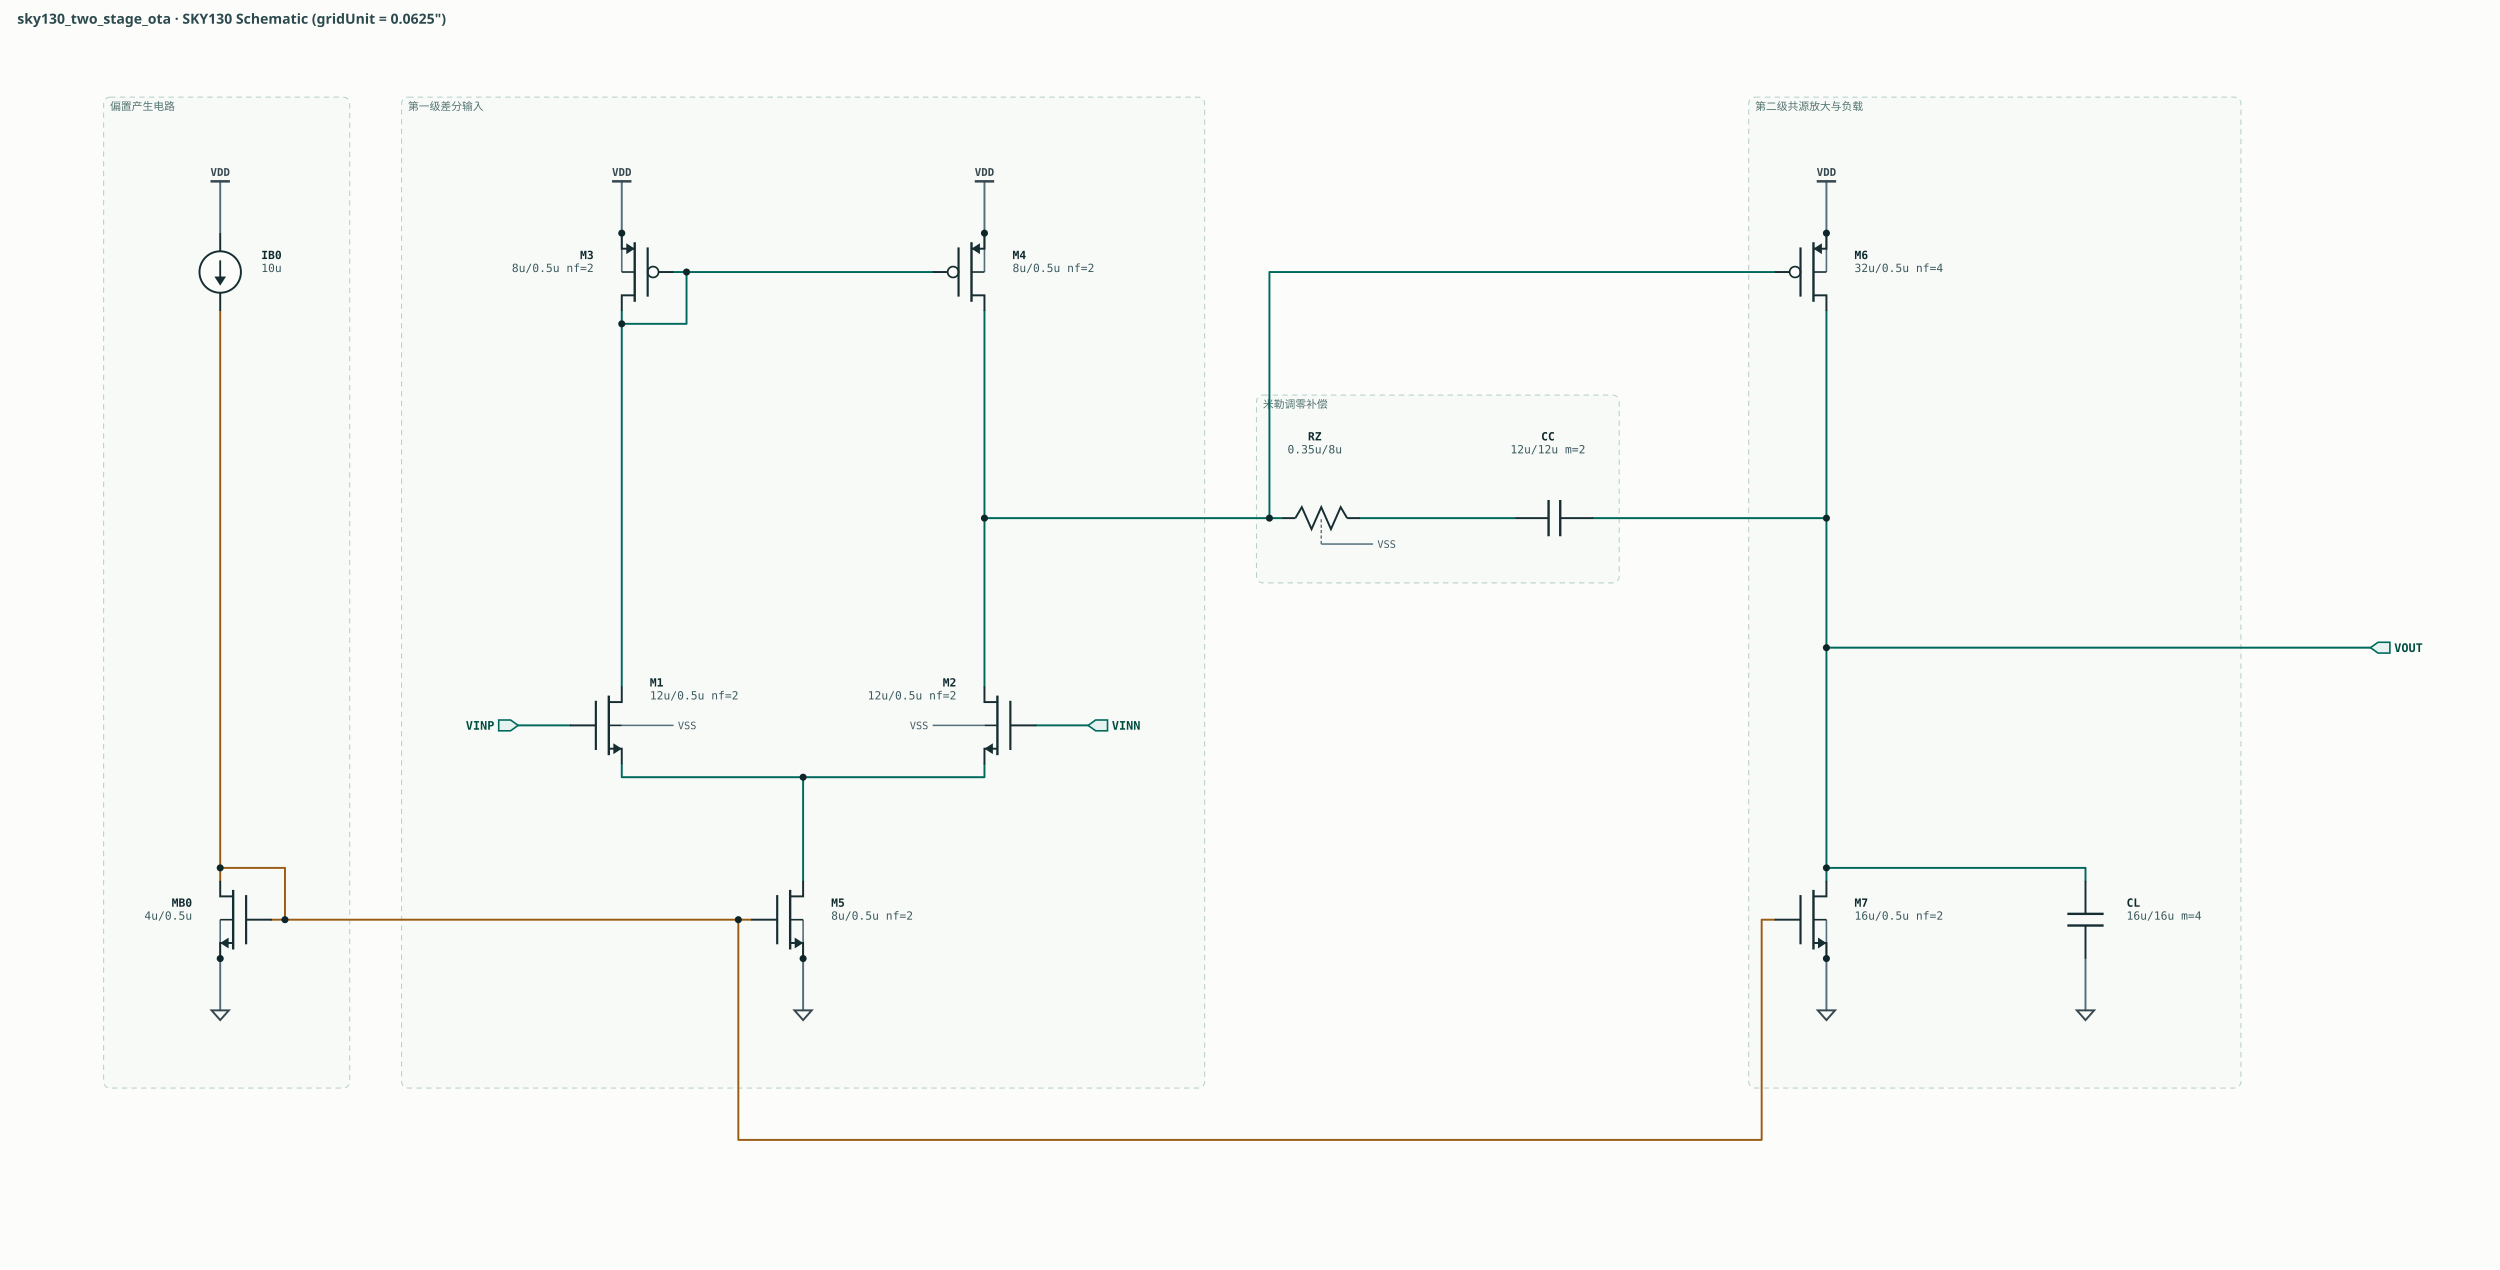
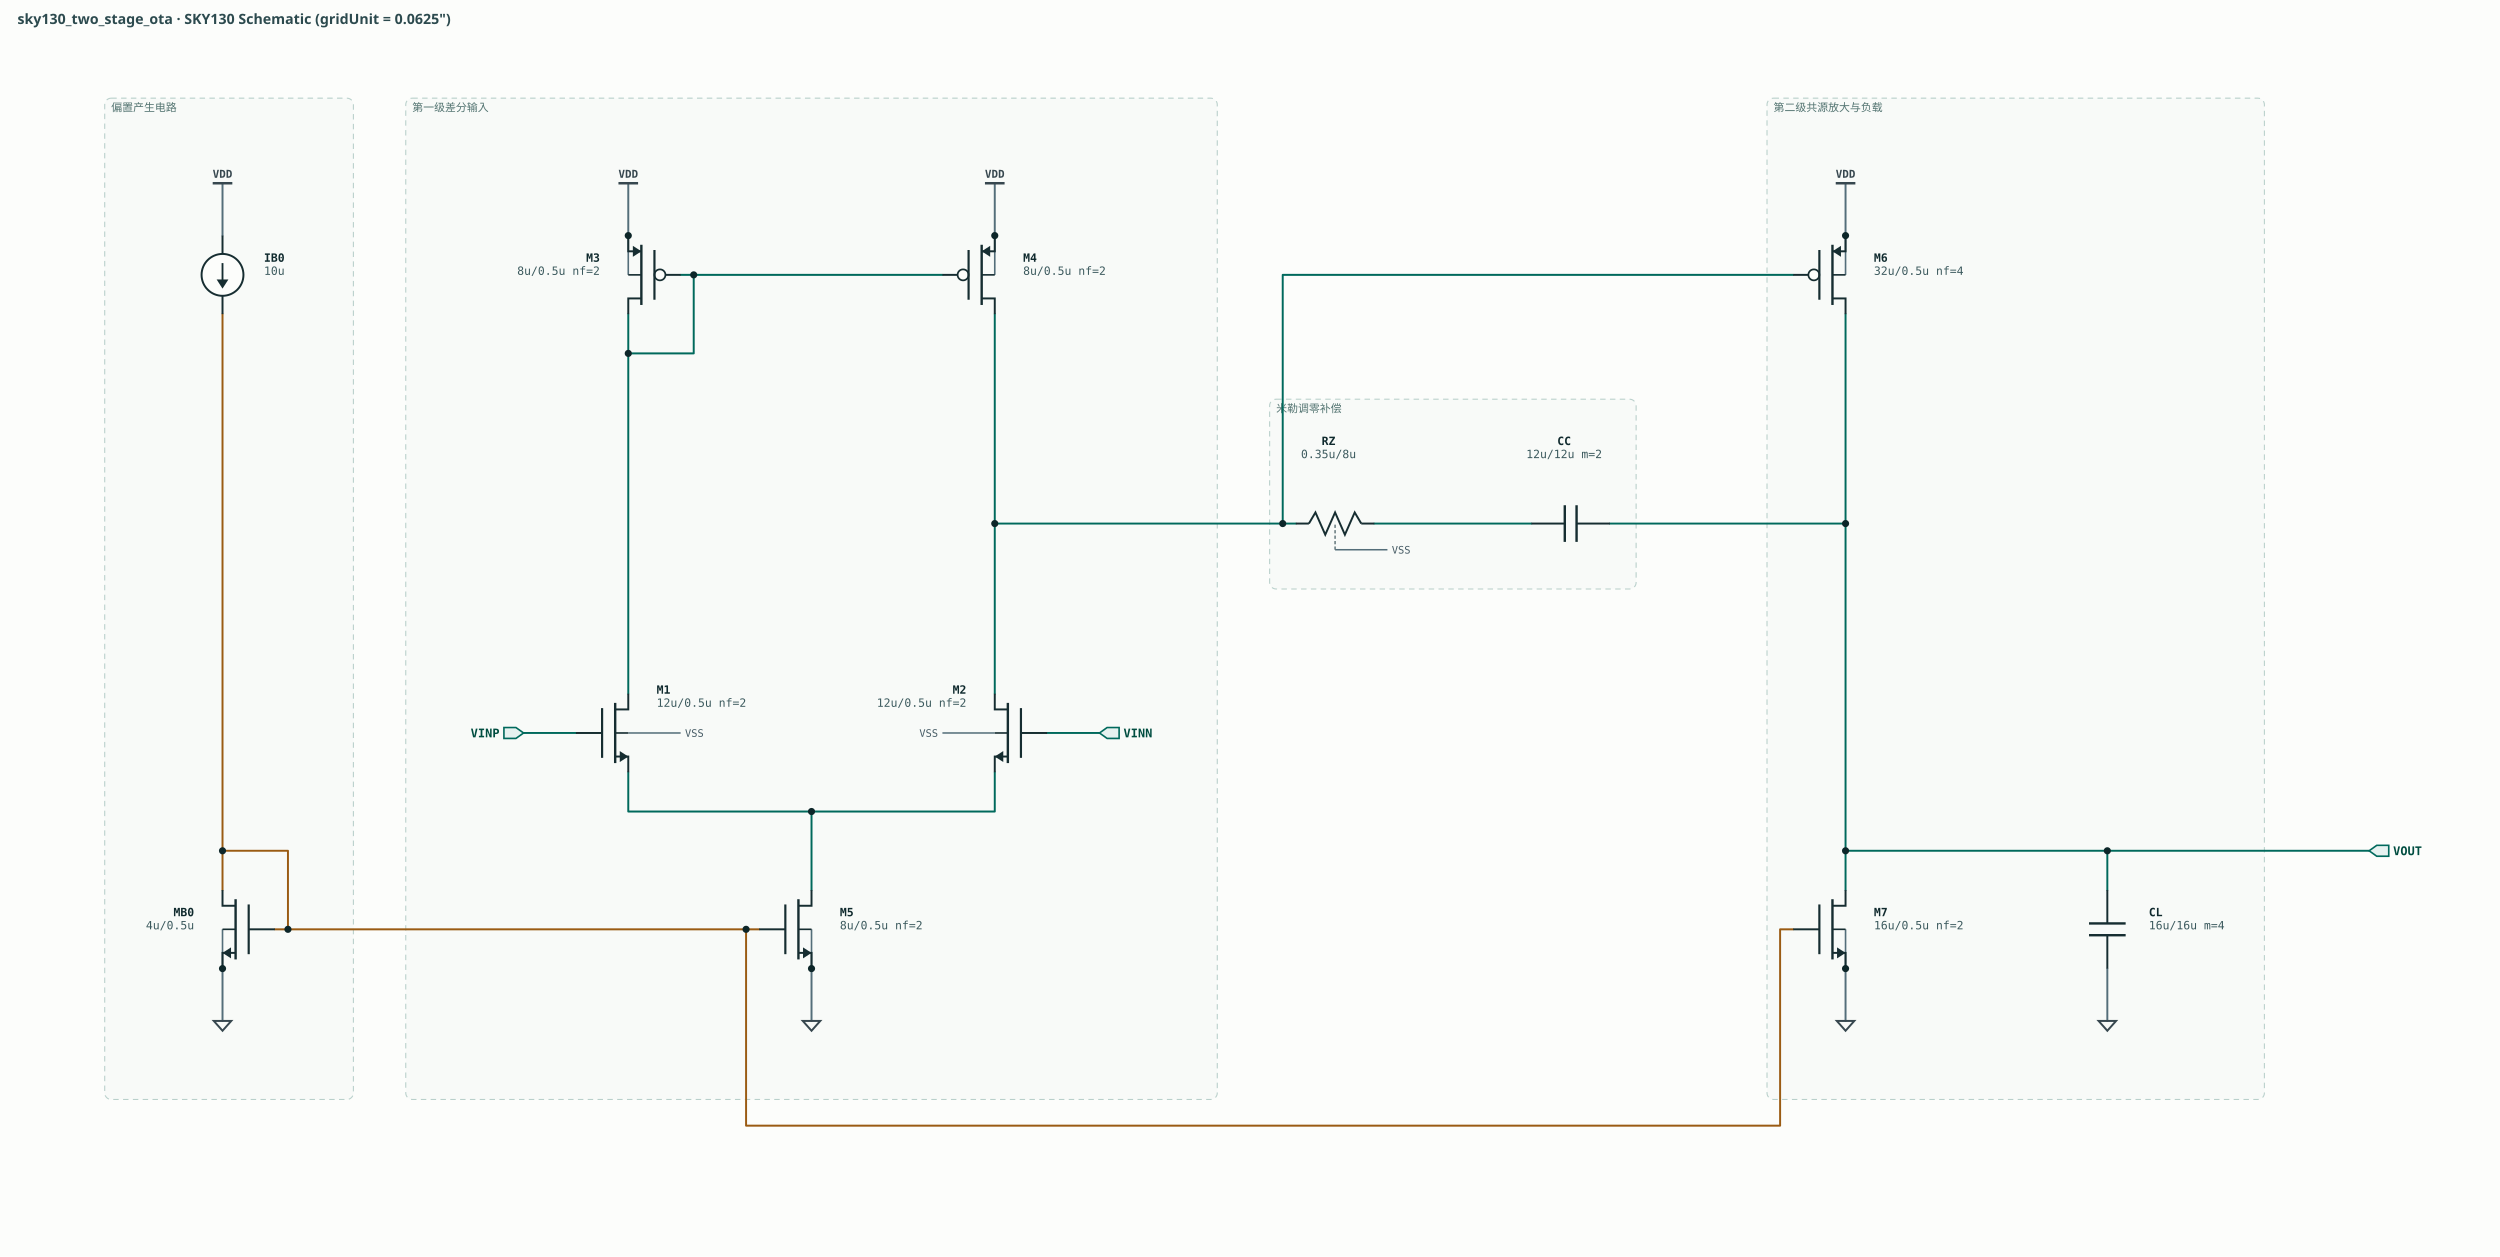
- <svg xmlns="http://www.w3.org/2000/svg" viewBox="216.0 168.0 2316.0 1176.0" width="2316" height="1176" font-family="Segoe UI, Microsoft YaHei, sans-serif">
-   <rect x="216.0" y="168.0" width="2316.0" height="1176.0" fill="#fcfdfb" />
+ <svg xmlns="http://www.w3.org/2000/svg" viewBox="216.0 168.0 2292.0 1152.0" width="2292" height="1152" font-family="Segoe UI, Microsoft YaHei, sans-serif">
+   <rect x="216.0" y="168.0" width="2292.0" height="1152.0" fill="#fcfdfb" />
  <text x="232.0" y="190.0" font-size="13" font-weight="600" fill="#2c4a4e">sky130_two_stage_ota · SKY130 Schematic (gridUnit = 0.0625")</text>
  <rect x="312.0" y="258.0" width="228.0" height="918.0" rx="6" fill="#f3f8f6" fill-opacity="0.55" stroke="#b9d0cb" stroke-width="1" stroke-dasharray="5,4" />
  <text x="318.0" y="270.0" font-size="10" fill="#527370">偏置产生电路</text>
  <rect x="588.0" y="258.0" width="744.0" height="918.0" rx="6" fill="#f3f8f6" fill-opacity="0.55" stroke="#b9d0cb" stroke-width="1" stroke-dasharray="5,4" />
  <text x="594.0" y="270.0" font-size="10" fill="#527370">第一级差分输入</text>
  <rect x="1380.0" y="534.0" width="336.0" height="174.0" rx="6" fill="#f3f8f6" fill-opacity="0.55" stroke="#b9d0cb" stroke-width="1" stroke-dasharray="5,4" />
  <text x="1386.0" y="546.0" font-size="10" fill="#527370">米勒调零补偿</text>
  <rect x="1836.0" y="258.0" width="456.0" height="918.0" rx="6" fill="#f3f8f6" fill-opacity="0.55" stroke="#b9d0cb" stroke-width="1" stroke-dasharray="5,4" />
  <text x="1842.0" y="270.0" font-size="10" fill="#527370">第二级共源放大与负载</text>
  <polyline points="420.0,384.0 420.0,336.0" fill="none" stroke="#546e7a" stroke-width="1.8" stroke-linecap="round" stroke-linejoin="round" />
  <polyline points="792.0,384.0 792.0,336.0" fill="none" stroke="#546e7a" stroke-width="1.8" stroke-linecap="round" stroke-linejoin="round" />
  <polyline points="1128.0,384.0 1128.0,336.0" fill="none" stroke="#546e7a" stroke-width="1.8" stroke-linecap="round" stroke-linejoin="round" />
  <polyline points="1908.0,384.0 1908.0,336.0" fill="none" stroke="#546e7a" stroke-width="1.8" stroke-linecap="round" stroke-linejoin="round" />
  <polyline points="420.0,1056.0 420.0,1104.0" fill="none" stroke="#546e7a" stroke-width="1.8" stroke-linecap="round" stroke-linejoin="round" />
  <polyline points="960.0,1056.0 960.0,1104.0" fill="none" stroke="#546e7a" stroke-width="1.8" stroke-linecap="round" stroke-linejoin="round" />
  <polyline points="1908.0,1056.0 1908.0,1104.0" fill="none" stroke="#546e7a" stroke-width="1.8" stroke-linecap="round" stroke-linejoin="round" />
  <polyline points="2148.0,1056.0 2148.0,1104.0" fill="none" stroke="#546e7a" stroke-width="1.8" stroke-linecap="round" stroke-linejoin="round" />
-   <polyline points="744.0,840.0 696.0,840.0" fill="none" stroke="#00695c" stroke-width="1.8" stroke-linecap="round" stroke-linejoin="round" />
+   <polyline points="696.0,840.0 744.0,840.0" fill="none" stroke="#00695c" stroke-width="1.8" stroke-linecap="round" stroke-linejoin="round" />
+   <polyline points="1128.0,876.0 1128.0,912.0 960.0,912.0" fill="none" stroke="#00695c" stroke-width="1.8" stroke-linecap="round" stroke-linejoin="round" />
+   <polyline points="960.0,912.0 792.0,912.0 792.0,876.0" fill="none" stroke="#00695c" stroke-width="1.8" stroke-linecap="round" stroke-linejoin="round" />
+   <polyline points="960.0,984.0 960.0,912.0" fill="none" stroke="#00695c" stroke-width="1.8" stroke-linecap="round" stroke-linejoin="round" />
  <polyline points="1224.0,840.0 1176.0,840.0" fill="none" stroke="#00695c" stroke-width="1.8" stroke-linecap="round" stroke-linejoin="round" />
  <polyline points="1620.0,648.0 1476.0,648.0" fill="none" stroke="#00695c" stroke-width="1.8" stroke-linecap="round" stroke-linejoin="round" />
-   <polyline points="960.0,984.0 960.0,888.0" fill="none" stroke="#00695c" stroke-width="1.8" stroke-linecap="round" stroke-linejoin="round" />
-   <polyline points="960.0,888.0 792.0,888.0 792.0,876.0" fill="none" stroke="#00695c" stroke-width="1.8" stroke-linecap="round" stroke-linejoin="round" />
-   <polyline points="1128.0,876.0 1128.0,888.0 960.0,888.0" fill="none" stroke="#00695c" stroke-width="1.8" stroke-linecap="round" stroke-linejoin="round" />
-   <polyline points="792.0,804.0 792.0,468.0" fill="none" stroke="#00695c" stroke-width="1.8" stroke-linecap="round" stroke-linejoin="round" />
-   <polyline points="792.0,468.0 792.0,456.0" fill="none" stroke="#00695c" stroke-width="1.8" stroke-linecap="round" stroke-linejoin="round" />
-   <polyline points="840.0,420.0 852.0,420.0" fill="none" stroke="#00695c" stroke-width="1.8" stroke-linecap="round" stroke-linejoin="round" />
-   <polyline points="852.0,420.0 852.0,468.0 792.0,468.0" fill="none" stroke="#00695c" stroke-width="1.8" stroke-linecap="round" stroke-linejoin="round" />
  <polyline points="1080.0,420.0 852.0,420.0" fill="none" stroke="#00695c" stroke-width="1.8" stroke-linecap="round" stroke-linejoin="round" />
+   <polyline points="852.0,420.0 840.0,420.0" fill="none" stroke="#00695c" stroke-width="1.8" stroke-linecap="round" stroke-linejoin="round" />
+   <polyline points="792.0,456.0 792.0,492.0" fill="none" stroke="#00695c" stroke-width="1.8" stroke-linecap="round" stroke-linejoin="round" />
+   <polyline points="792.0,492.0 852.0,492.0 852.0,420.0" fill="none" stroke="#00695c" stroke-width="1.8" stroke-linecap="round" stroke-linejoin="round" />
+   <polyline points="792.0,804.0 792.0,492.0" fill="none" stroke="#00695c" stroke-width="1.8" stroke-linecap="round" stroke-linejoin="round" />
  <polyline points="1128.0,804.0 1128.0,648.0" fill="none" stroke="#00695c" stroke-width="1.8" stroke-linecap="round" stroke-linejoin="round" />
  <polyline points="1128.0,648.0 1128.0,456.0" fill="none" stroke="#00695c" stroke-width="1.8" stroke-linecap="round" stroke-linejoin="round" />
  <polyline points="1404.0,648.0 1392.0,648.0" fill="none" stroke="#00695c" stroke-width="1.8" stroke-linecap="round" stroke-linejoin="round" />
  <polyline points="1392.0,648.0 1128.0,648.0" fill="none" stroke="#00695c" stroke-width="1.8" stroke-linecap="round" stroke-linejoin="round" />
  <polyline points="1860.0,420.0 1392.0,420.0 1392.0,648.0" fill="none" stroke="#00695c" stroke-width="1.8" stroke-linecap="round" stroke-linejoin="round" />
-   <polyline points="1908.0,456.0 1908.0,648.0" fill="none" stroke="#00695c" stroke-width="1.8" stroke-linecap="round" stroke-linejoin="round" />
-   <polyline points="1908.0,648.0 1692.0,648.0" fill="none" stroke="#00695c" stroke-width="1.8" stroke-linecap="round" stroke-linejoin="round" />
-   <polyline points="1908.0,984.0 1908.0,972.0" fill="none" stroke="#00695c" stroke-width="1.8" stroke-linecap="round" stroke-linejoin="round" />
-   <polyline points="1908.0,972.0 1908.0,768.0" fill="none" stroke="#00695c" stroke-width="1.8" stroke-linecap="round" stroke-linejoin="round" />
-   <polyline points="1908.0,768.0 1908.0,648.0" fill="none" stroke="#00695c" stroke-width="1.8" stroke-linecap="round" stroke-linejoin="round" />
-   <polyline points="2148.0,984.0 2148.0,972.0 1908.0,972.0" fill="none" stroke="#00695c" stroke-width="1.8" stroke-linecap="round" stroke-linejoin="round" />
-   <polyline points="2412.0,768.0 1908.0,768.0" fill="none" stroke="#00695c" stroke-width="1.8" stroke-linecap="round" stroke-linejoin="round" />
-   <polyline points="420.0,984.0 420.0,972.0" fill="none" stroke="#9a5b13" stroke-width="1.8" stroke-linecap="round" stroke-linejoin="round" />
-   <polyline points="420.0,972.0 420.0,456.0" fill="none" stroke="#9a5b13" stroke-width="1.8" stroke-linecap="round" stroke-linejoin="round" />
-   <polyline points="468.0,1020.0 480.0,1020.0" fill="none" stroke="#9a5b13" stroke-width="1.8" stroke-linecap="round" stroke-linejoin="round" />
-   <polyline points="480.0,1020.0 480.0,972.0 420.0,972.0" fill="none" stroke="#9a5b13" stroke-width="1.8" stroke-linecap="round" stroke-linejoin="round" />
+   <polyline points="1908.0,984.0 1908.0,948.0" fill="none" stroke="#00695c" stroke-width="1.8" stroke-linecap="round" stroke-linejoin="round" />
+   <polyline points="1908.0,948.0 1908.0,648.0" fill="none" stroke="#00695c" stroke-width="1.8" stroke-linecap="round" stroke-linejoin="round" />
+   <polyline points="1908.0,648.0 1908.0,456.0" fill="none" stroke="#00695c" stroke-width="1.8" stroke-linecap="round" stroke-linejoin="round" />
+   <polyline points="1692.0,648.0 1908.0,648.0" fill="none" stroke="#00695c" stroke-width="1.8" stroke-linecap="round" stroke-linejoin="round" />
+   <polyline points="2148.0,984.0 2148.0,948.0" fill="none" stroke="#00695c" stroke-width="1.8" stroke-linecap="round" stroke-linejoin="round" />
+   <polyline points="2148.0,948.0 1908.0,948.0" fill="none" stroke="#00695c" stroke-width="1.8" stroke-linecap="round" stroke-linejoin="round" />
  <polyline points="912.0,1020.0 900.0,1020.0" fill="none" stroke="#9a5b13" stroke-width="1.8" stroke-linecap="round" stroke-linejoin="round" />
  <polyline points="900.0,1020.0 480.0,1020.0" fill="none" stroke="#9a5b13" stroke-width="1.8" stroke-linecap="round" stroke-linejoin="round" />
-   <polyline points="1860.0,1020.0 1848.0,1020.0 1848.0,1224.0 900.0,1224.0 900.0,1020.0" fill="none" stroke="#9a5b13" stroke-width="1.8" stroke-linecap="round" stroke-linejoin="round" />
+   <polyline points="480.0,1020.0 468.0,1020.0" fill="none" stroke="#9a5b13" stroke-width="1.8" stroke-linecap="round" stroke-linejoin="round" />
+   <polyline points="420.0,984.0 420.0,948.0" fill="none" stroke="#9a5b13" stroke-width="1.8" stroke-linecap="round" stroke-linejoin="round" />
+   <polyline points="420.0,948.0 480.0,948.0 480.0,1020.0" fill="none" stroke="#9a5b13" stroke-width="1.8" stroke-linecap="round" stroke-linejoin="round" />
+   <polyline points="420.0,456.0 420.0,948.0" fill="none" stroke="#9a5b13" stroke-width="1.8" stroke-linecap="round" stroke-linejoin="round" />
+   <polyline points="1860.0,1020.0 1848.0,1020.0 1848.0,1200.0 900.0,1200.0 900.0,1020.0" fill="none" stroke="#9a5b13" stroke-width="1.8" stroke-linecap="round" stroke-linejoin="round" />
+   <polyline points="2388.0,948.0 2148.0,948.0" fill="none" stroke="#00695c" stroke-width="1.8" stroke-linecap="round" stroke-linejoin="round" />
  <polyline points="420.0,1020.0 420.0,1056.0" fill="none" stroke="#546e7a" stroke-width="1.5" />
  <polyline points="792.0,420.0 792.0,384.0" fill="none" stroke="#546e7a" stroke-width="1.5" />
  <polyline points="1128.0,420.0 1128.0,384.0" fill="none" stroke="#546e7a" stroke-width="1.5" />
  <polyline points="960.0,1020.0 960.0,1056.0" fill="none" stroke="#546e7a" stroke-width="1.5" />
  <polyline points="1908.0,420.0 1908.0,384.0" fill="none" stroke="#546e7a" stroke-width="1.5" />
  <polyline points="1908.0,1020.0 1908.0,1056.0" fill="none" stroke="#546e7a" stroke-width="1.5" />
  <line x1="792.0" y1="840.0" x2="840.0" y2="840.0" stroke="#546e7a" stroke-width="1.4" />
  <text x="844.0" y="843.5" text-anchor="start" font-size="9.5" font-family="Consolas,monospace" fill="#455a64">VSS</text>
  <line x1="1128.0" y1="840.0" x2="1080.0" y2="840.0" stroke="#546e7a" stroke-width="1.4" />
  <text x="1076.0" y="843.5" text-anchor="end" font-size="9.5" font-family="Consolas,monospace" fill="#455a64">VSS</text>
  <line x1="1440.0" y1="672.0" x2="1488.0" y2="672.0" stroke="#546e7a" stroke-width="1.4" />
  <text x="1492.0" y="675.5" text-anchor="start" font-size="9.5" font-family="Consolas,monospace" fill="#455a64">VSS</text>
  <line x1="420.0" y1="384.0" x2="420.0" y2="400.8" stroke="#162d31" stroke-width="1.8" />
  <line x1="420.0" y1="439.2" x2="420.0" y2="456.0" stroke="#162d31" stroke-width="1.8" />
  <circle cx="420.0" cy="420.0" r="19.2" fill="#fcfdfb" stroke="#162d31" stroke-width="1.8" />
  <line x1="420.0" y1="409.2" x2="420.0" y2="430.2" stroke="#162d31" stroke-width="1.7" />
  <polygon points="420.0,432.6 414.6,424.2 425.4,424.2" fill="#162d31" />
  <text x="458.0" y="408.0" text-anchor="start" font-size="10.5" font-weight="600" font-family="Consolas,monospace" fill="#102a2e">IB0</text>
  <text x="458.0" y="420.0" text-anchor="start" font-size="10.5" font-weight="400" font-family="Consolas,monospace" fill="#3b595d">10u</text>
  <line x1="468.0" y1="1020.0" x2="444.0" y2="1020.0" stroke="#162d31" stroke-width="1.8" />
  <line x1="444.0" y1="997.2" x2="444.0" y2="1042.8" stroke="#162d31" stroke-width="2.0" />
  <line x1="432.0" y1="992.4" x2="432.0" y2="1047.6" stroke="#162d31" stroke-width="2.2" />
  <polyline points="432.0,998.4 420.0,998.4 420.0,984.0" fill="none" stroke="#162d31" stroke-width="1.8" />
  <polyline points="432.0,1041.6 420.0,1041.6 420.0,1056.0" fill="none" stroke="#162d31" stroke-width="1.8" />
  <line x1="432.0" y1="1020.0" x2="420.0" y2="1020.0" stroke="#162d31" stroke-width="1.5" />
  <polygon points="420.0,1041.6 427.8,1036.56 427.8,1046.64" fill="#162d31" />
  <text x="394.0" y="1008.0" text-anchor="end" font-size="10.5" font-weight="600" font-family="Consolas,monospace" fill="#102a2e">MB0</text>
  <text x="394.0" y="1020.0" text-anchor="end" font-size="10.5" font-weight="400" font-family="Consolas,monospace" fill="#3b595d">4u/0.5u</text>
  <line x1="840.0" y1="420.0" x2="826.08" y2="420.0" stroke="#162d31" stroke-width="1.8" />
  <circle cx="821.04" cy="420.0" r="5.04" fill="#fcfdfb" stroke="#162d31" stroke-width="1.6" />
  <line x1="816.0" y1="397.2" x2="816.0" y2="442.8" stroke="#162d31" stroke-width="2.0" />
  <line x1="804.0" y1="392.4" x2="804.0" y2="447.6" stroke="#162d31" stroke-width="2.2" />
  <polyline points="804.0,398.4 792.0,398.4 792.0,384.0" fill="none" stroke="#162d31" stroke-width="1.8" />
  <polyline points="804.0,441.6 792.0,441.6 792.0,456.0" fill="none" stroke="#162d31" stroke-width="1.8" />
  <line x1="804.0" y1="420.0" x2="792.0" y2="420.0" stroke="#162d31" stroke-width="1.5" />
  <polygon points="804.0,398.4 796.2,393.36 796.2,403.44" fill="#162d31" />
  <text x="766.0" y="408.0" text-anchor="end" font-size="10.5" font-weight="600" font-family="Consolas,monospace" fill="#102a2e">M3</text>
  <text x="766.0" y="420.0" text-anchor="end" font-size="10.5" font-weight="400" font-family="Consolas,monospace" fill="#3b595d">8u/0.5u nf=2</text>
  <line x1="1080.0" y1="420.0" x2="1093.92" y2="420.0" stroke="#162d31" stroke-width="1.8" />
  <circle cx="1098.96" cy="420.0" r="5.04" fill="#fcfdfb" stroke="#162d31" stroke-width="1.6" />
  <line x1="1104.0" y1="397.2" x2="1104.0" y2="442.8" stroke="#162d31" stroke-width="2.0" />
  <line x1="1116.0" y1="392.4" x2="1116.0" y2="447.6" stroke="#162d31" stroke-width="2.2" />
  <polyline points="1116.0,398.4 1128.0,398.4 1128.0,384.0" fill="none" stroke="#162d31" stroke-width="1.8" />
  <polyline points="1116.0,441.6 1128.0,441.6 1128.0,456.0" fill="none" stroke="#162d31" stroke-width="1.8" />
  <line x1="1116.0" y1="420.0" x2="1128.0" y2="420.0" stroke="#162d31" stroke-width="1.5" />
  <polygon points="1116.0,398.4 1123.8,393.36 1123.8,403.44" fill="#162d31" />
  <text x="1154.0" y="408.0" text-anchor="start" font-size="10.5" font-weight="600" font-family="Consolas,monospace" fill="#102a2e">M4</text>
  <text x="1154.0" y="420.0" text-anchor="start" font-size="10.5" font-weight="400" font-family="Consolas,monospace" fill="#3b595d">8u/0.5u nf=2</text>
  <line x1="744.0" y1="840.0" x2="768.0" y2="840.0" stroke="#162d31" stroke-width="1.8" />
  <line x1="768.0" y1="817.2" x2="768.0" y2="862.8" stroke="#162d31" stroke-width="2.0" />
  <line x1="780.0" y1="812.4" x2="780.0" y2="867.6" stroke="#162d31" stroke-width="2.2" />
  <polyline points="780.0,818.4 792.0,818.4 792.0,804.0" fill="none" stroke="#162d31" stroke-width="1.8" />
  <polyline points="780.0,861.6 792.0,861.6 792.0,876.0" fill="none" stroke="#162d31" stroke-width="1.8" />
  <line x1="780.0" y1="840.0" x2="792.0" y2="840.0" stroke="#162d31" stroke-width="1.5" />
  <polygon points="792.0,861.6 784.2,856.56 784.2,866.64" fill="#162d31" />
  <text x="818.0" y="804.0" text-anchor="start" font-size="10.5" font-weight="600" font-family="Consolas,monospace" fill="#102a2e">M1</text>
  <text x="818.0" y="816.0" text-anchor="start" font-size="10.5" font-weight="400" font-family="Consolas,monospace" fill="#3b595d">12u/0.5u nf=2</text>
  <line x1="1176.0" y1="840.0" x2="1152.0" y2="840.0" stroke="#162d31" stroke-width="1.8" />
  <line x1="1152.0" y1="817.2" x2="1152.0" y2="862.8" stroke="#162d31" stroke-width="2.0" />
  <line x1="1140.0" y1="812.4" x2="1140.0" y2="867.6" stroke="#162d31" stroke-width="2.2" />
  <polyline points="1140.0,818.4 1128.0,818.4 1128.0,804.0" fill="none" stroke="#162d31" stroke-width="1.8" />
  <polyline points="1140.0,861.6 1128.0,861.6 1128.0,876.0" fill="none" stroke="#162d31" stroke-width="1.8" />
  <line x1="1140.0" y1="840.0" x2="1128.0" y2="840.0" stroke="#162d31" stroke-width="1.5" />
  <polygon points="1128.0,861.6 1135.8,856.56 1135.8,866.64" fill="#162d31" />
  <text x="1102.0" y="804.0" text-anchor="end" font-size="10.5" font-weight="600" font-family="Consolas,monospace" fill="#102a2e">M2</text>
  <text x="1102.0" y="816.0" text-anchor="end" font-size="10.5" font-weight="400" font-family="Consolas,monospace" fill="#3b595d">12u/0.5u nf=2</text>
  <line x1="912.0" y1="1020.0" x2="936.0" y2="1020.0" stroke="#162d31" stroke-width="1.8" />
  <line x1="936.0" y1="997.2" x2="936.0" y2="1042.8" stroke="#162d31" stroke-width="2.0" />
  <line x1="948.0" y1="992.4" x2="948.0" y2="1047.6" stroke="#162d31" stroke-width="2.2" />
  <polyline points="948.0,998.4 960.0,998.4 960.0,984.0" fill="none" stroke="#162d31" stroke-width="1.8" />
  <polyline points="948.0,1041.6 960.0,1041.6 960.0,1056.0" fill="none" stroke="#162d31" stroke-width="1.8" />
  <line x1="948.0" y1="1020.0" x2="960.0" y2="1020.0" stroke="#162d31" stroke-width="1.5" />
  <polygon points="960.0,1041.6 952.2,1036.56 952.2,1046.64" fill="#162d31" />
  <text x="986.0" y="1008.0" text-anchor="start" font-size="10.5" font-weight="600" font-family="Consolas,monospace" fill="#102a2e">M5</text>
  <text x="986.0" y="1020.0" text-anchor="start" font-size="10.5" font-weight="400" font-family="Consolas,monospace" fill="#3b595d">8u/0.5u nf=2</text>
  <line x1="1404.0" y1="648.0" x2="1416.0" y2="648.0" stroke="#162d31" stroke-width="1.8" />
  <line x1="1464.0" y1="648.0" x2="1476.0" y2="648.0" stroke="#162d31" stroke-width="1.8" />
  <polyline points="1416.0,648.0 1422.0,637.8 1431.0,658.2 1440.0,637.8 1449.0,658.2 1458.0,637.8 1464.0,648.0" fill="none" stroke="#162d31" stroke-width="1.8" />
  <line x1="1440.0" y1="672.0" x2="1440.0" y2="648.0" stroke="#5c7075" stroke-width="1.3" stroke-dasharray="3,2" />
  <text x="1434.0" y="576.0" text-anchor="middle" font-size="10.5" font-weight="600" font-family="Consolas,monospace" fill="#102a2e">RZ</text>
  <text x="1434.0" y="588.0" text-anchor="middle" font-size="10.5" font-weight="400" font-family="Consolas,monospace" fill="#3b595d">0.35u/8u</text>
  <line x1="1620.0" y1="648.0" x2="1650.6" y2="648.0" stroke="#162d31" stroke-width="1.8" />
  <line x1="1661.4" y1="648.0" x2="1692.0" y2="648.0" stroke="#162d31" stroke-width="1.8" />
  <line x1="1650.6" y1="631.2" x2="1650.6" y2="664.8" stroke="#162d31" stroke-width="2.2" />
  <line x1="1661.4" y1="631.2" x2="1661.4" y2="664.8" stroke="#162d31" stroke-width="2.2" />
  <text x="1650.0" y="576.0" text-anchor="middle" font-size="10.5" font-weight="600" font-family="Consolas,monospace" fill="#102a2e">CC</text>
  <text x="1650.0" y="588.0" text-anchor="middle" font-size="10.5" font-weight="400" font-family="Consolas,monospace" fill="#3b595d">12u/12u m=2</text>
  <line x1="1860.0" y1="420.0" x2="1873.92" y2="420.0" stroke="#162d31" stroke-width="1.8" />
  <circle cx="1878.96" cy="420.0" r="5.04" fill="#fcfdfb" stroke="#162d31" stroke-width="1.6" />
  <line x1="1884.0" y1="397.2" x2="1884.0" y2="442.8" stroke="#162d31" stroke-width="2.0" />
  <line x1="1896.0" y1="392.4" x2="1896.0" y2="447.6" stroke="#162d31" stroke-width="2.2" />
  <polyline points="1896.0,398.4 1908.0,398.4 1908.0,384.0" fill="none" stroke="#162d31" stroke-width="1.8" />
  <polyline points="1896.0,441.6 1908.0,441.6 1908.0,456.0" fill="none" stroke="#162d31" stroke-width="1.8" />
  <line x1="1896.0" y1="420.0" x2="1908.0" y2="420.0" stroke="#162d31" stroke-width="1.5" />
  <polygon points="1896.0,398.4 1903.8,393.36 1903.8,403.44" fill="#162d31" />
  <text x="1934.0" y="408.0" text-anchor="start" font-size="10.5" font-weight="600" font-family="Consolas,monospace" fill="#102a2e">M6</text>
  <text x="1934.0" y="420.0" text-anchor="start" font-size="10.5" font-weight="400" font-family="Consolas,monospace" fill="#3b595d">32u/0.5u nf=4</text>
  <line x1="1860.0" y1="1020.0" x2="1884.0" y2="1020.0" stroke="#162d31" stroke-width="1.8" />
  <line x1="1884.0" y1="997.2" x2="1884.0" y2="1042.8" stroke="#162d31" stroke-width="2.0" />
  <line x1="1896.0" y1="992.4" x2="1896.0" y2="1047.6" stroke="#162d31" stroke-width="2.2" />
  <polyline points="1896.0,998.4 1908.0,998.4 1908.0,984.0" fill="none" stroke="#162d31" stroke-width="1.8" />
  <polyline points="1896.0,1041.6 1908.0,1041.6 1908.0,1056.0" fill="none" stroke="#162d31" stroke-width="1.8" />
  <line x1="1896.0" y1="1020.0" x2="1908.0" y2="1020.0" stroke="#162d31" stroke-width="1.5" />
  <polygon points="1908.0,1041.6 1900.2,1036.56 1900.2,1046.64" fill="#162d31" />
  <text x="1934.0" y="1008.0" text-anchor="start" font-size="10.5" font-weight="600" font-family="Consolas,monospace" fill="#102a2e">M7</text>
  <text x="1934.0" y="1020.0" text-anchor="start" font-size="10.5" font-weight="400" font-family="Consolas,monospace" fill="#3b595d">16u/0.5u nf=2</text>
  <line x1="2148.0" y1="984.0" x2="2148.0" y2="1014.6" stroke="#162d31" stroke-width="1.8" />
  <line x1="2148.0" y1="1025.4" x2="2148.0" y2="1056.0" stroke="#162d31" stroke-width="1.8" />
  <line x1="2131.2" y1="1014.6" x2="2164.8" y2="1014.6" stroke="#162d31" stroke-width="2.2" />
  <line x1="2131.2" y1="1025.4" x2="2164.8" y2="1025.4" stroke="#162d31" stroke-width="2.2" />
  <text x="2186.0" y="1008.0" text-anchor="start" font-size="10.5" font-weight="600" font-family="Consolas,monospace" fill="#102a2e">CL</text>
  <text x="2186.0" y="1020.0" text-anchor="start" font-size="10.5" font-weight="400" font-family="Consolas,monospace" fill="#3b595d">16u/16u m=4</text>
  <polygon points="696.0,840.0 689.0,835.0 678.0,835.0 678.0,845.0 689.0,845.0" fill="#e6f2f0" stroke="#00695c" stroke-width="1.5" />
  <text x="674.0" y="844.0" text-anchor="end" font-size="11" font-weight="600" font-family="Consolas,monospace" fill="#004d40">VINP</text>
  <polygon points="1224.0,840.0 1231.0,835.0 1242.0,835.0 1242.0,845.0 1231.0,845.0" fill="#e6f2f0" stroke="#00695c" stroke-width="1.5" />
  <text x="1246.0" y="844.0" text-anchor="start" font-size="11" font-weight="600" font-family="Consolas,monospace" fill="#004d40">VINN</text>
-   <polygon points="2412.0,768.0 2419.0,763.0 2430.0,763.0 2430.0,773.0 2419.0,773.0" fill="#e6f2f0" stroke="#00695c" stroke-width="1.5" />
-   <text x="2434.0" y="772.0" text-anchor="start" font-size="11" font-weight="600" font-family="Consolas,monospace" fill="#004d40">VOUT</text>
+   <polygon points="2388.0,948.0 2395.0,943.0 2406.0,943.0 2406.0,953.0 2395.0,953.0" fill="#e6f2f0" stroke="#00695c" stroke-width="1.5" />
+   <text x="2410.0" y="952.0" text-anchor="start" font-size="11" font-weight="600" font-family="Consolas,monospace" fill="#004d40">VOUT</text>
  <line x1="411.0" y1="336.0" x2="429.0" y2="336.0" stroke="#37474f" stroke-width="2.3" />
  <text x="420.0" y="331.0" text-anchor="middle" font-size="10" font-weight="600" font-family="Consolas,monospace" fill="#37474f">VDD</text>
  <line x1="783.0" y1="336.0" x2="801.0" y2="336.0" stroke="#37474f" stroke-width="2.3" />
  <text x="792.0" y="331.0" text-anchor="middle" font-size="10" font-weight="600" font-family="Consolas,monospace" fill="#37474f">VDD</text>
  <line x1="1119.0" y1="336.0" x2="1137.0" y2="336.0" stroke="#37474f" stroke-width="2.3" />
  <text x="1128.0" y="331.0" text-anchor="middle" font-size="10" font-weight="600" font-family="Consolas,monospace" fill="#37474f">VDD</text>
  <line x1="1899.0" y1="336.0" x2="1917.0" y2="336.0" stroke="#37474f" stroke-width="2.3" />
  <text x="1908.0" y="331.0" text-anchor="middle" font-size="10" font-weight="600" font-family="Consolas,monospace" fill="#37474f">VDD</text>
  <polygon points="412.0,1104.0 428.0,1104.0 420.0,1113.0" fill="none" stroke="#37474f" stroke-width="1.8" />
  <polygon points="952.0,1104.0 968.0,1104.0 960.0,1113.0" fill="none" stroke="#37474f" stroke-width="1.8" />
  <polygon points="1900.0,1104.0 1916.0,1104.0 1908.0,1113.0" fill="none" stroke="#37474f" stroke-width="1.8" />
  <polygon points="2140.0,1104.0 2156.0,1104.0 2148.0,1113.0" fill="none" stroke="#37474f" stroke-width="1.8" />
-   <circle cx="420.0" cy="972.0" r="3.3" fill="#0d2629" />
+   <circle cx="420.0" cy="948.0" r="3.3" fill="#0d2629" />
  <circle cx="420.0" cy="1056.0" r="3.3" fill="#0d2629" />
  <circle cx="480.0" cy="1020.0" r="3.3" fill="#0d2629" />
  <circle cx="792.0" cy="384.0" r="3.3" fill="#0d2629" />
-   <circle cx="792.0" cy="468.0" r="3.3" fill="#0d2629" />
+   <circle cx="792.0" cy="492.0" r="3.3" fill="#0d2629" />
  <circle cx="852.0" cy="420.0" r="3.3" fill="#0d2629" />
  <circle cx="900.0" cy="1020.0" r="3.3" fill="#0d2629" />
-   <circle cx="960.0" cy="888.0" r="3.3" fill="#0d2629" />
+   <circle cx="960.0" cy="912.0" r="3.3" fill="#0d2629" />
  <circle cx="960.0" cy="1056.0" r="3.3" fill="#0d2629" />
  <circle cx="1128.0" cy="384.0" r="3.3" fill="#0d2629" />
  <circle cx="1128.0" cy="648.0" r="3.3" fill="#0d2629" />
  <circle cx="1392.0" cy="648.0" r="3.3" fill="#0d2629" />
  <circle cx="1908.0" cy="384.0" r="3.3" fill="#0d2629" />
  <circle cx="1908.0" cy="648.0" r="3.3" fill="#0d2629" />
-   <circle cx="1908.0" cy="768.0" r="3.3" fill="#0d2629" />
-   <circle cx="1908.0" cy="972.0" r="3.3" fill="#0d2629" />
+   <circle cx="1908.0" cy="948.0" r="3.3" fill="#0d2629" />
  <circle cx="1908.0" cy="1056.0" r="3.3" fill="#0d2629" />
+   <circle cx="2148.0" cy="948.0" r="3.3" fill="#0d2629" />
</svg>
